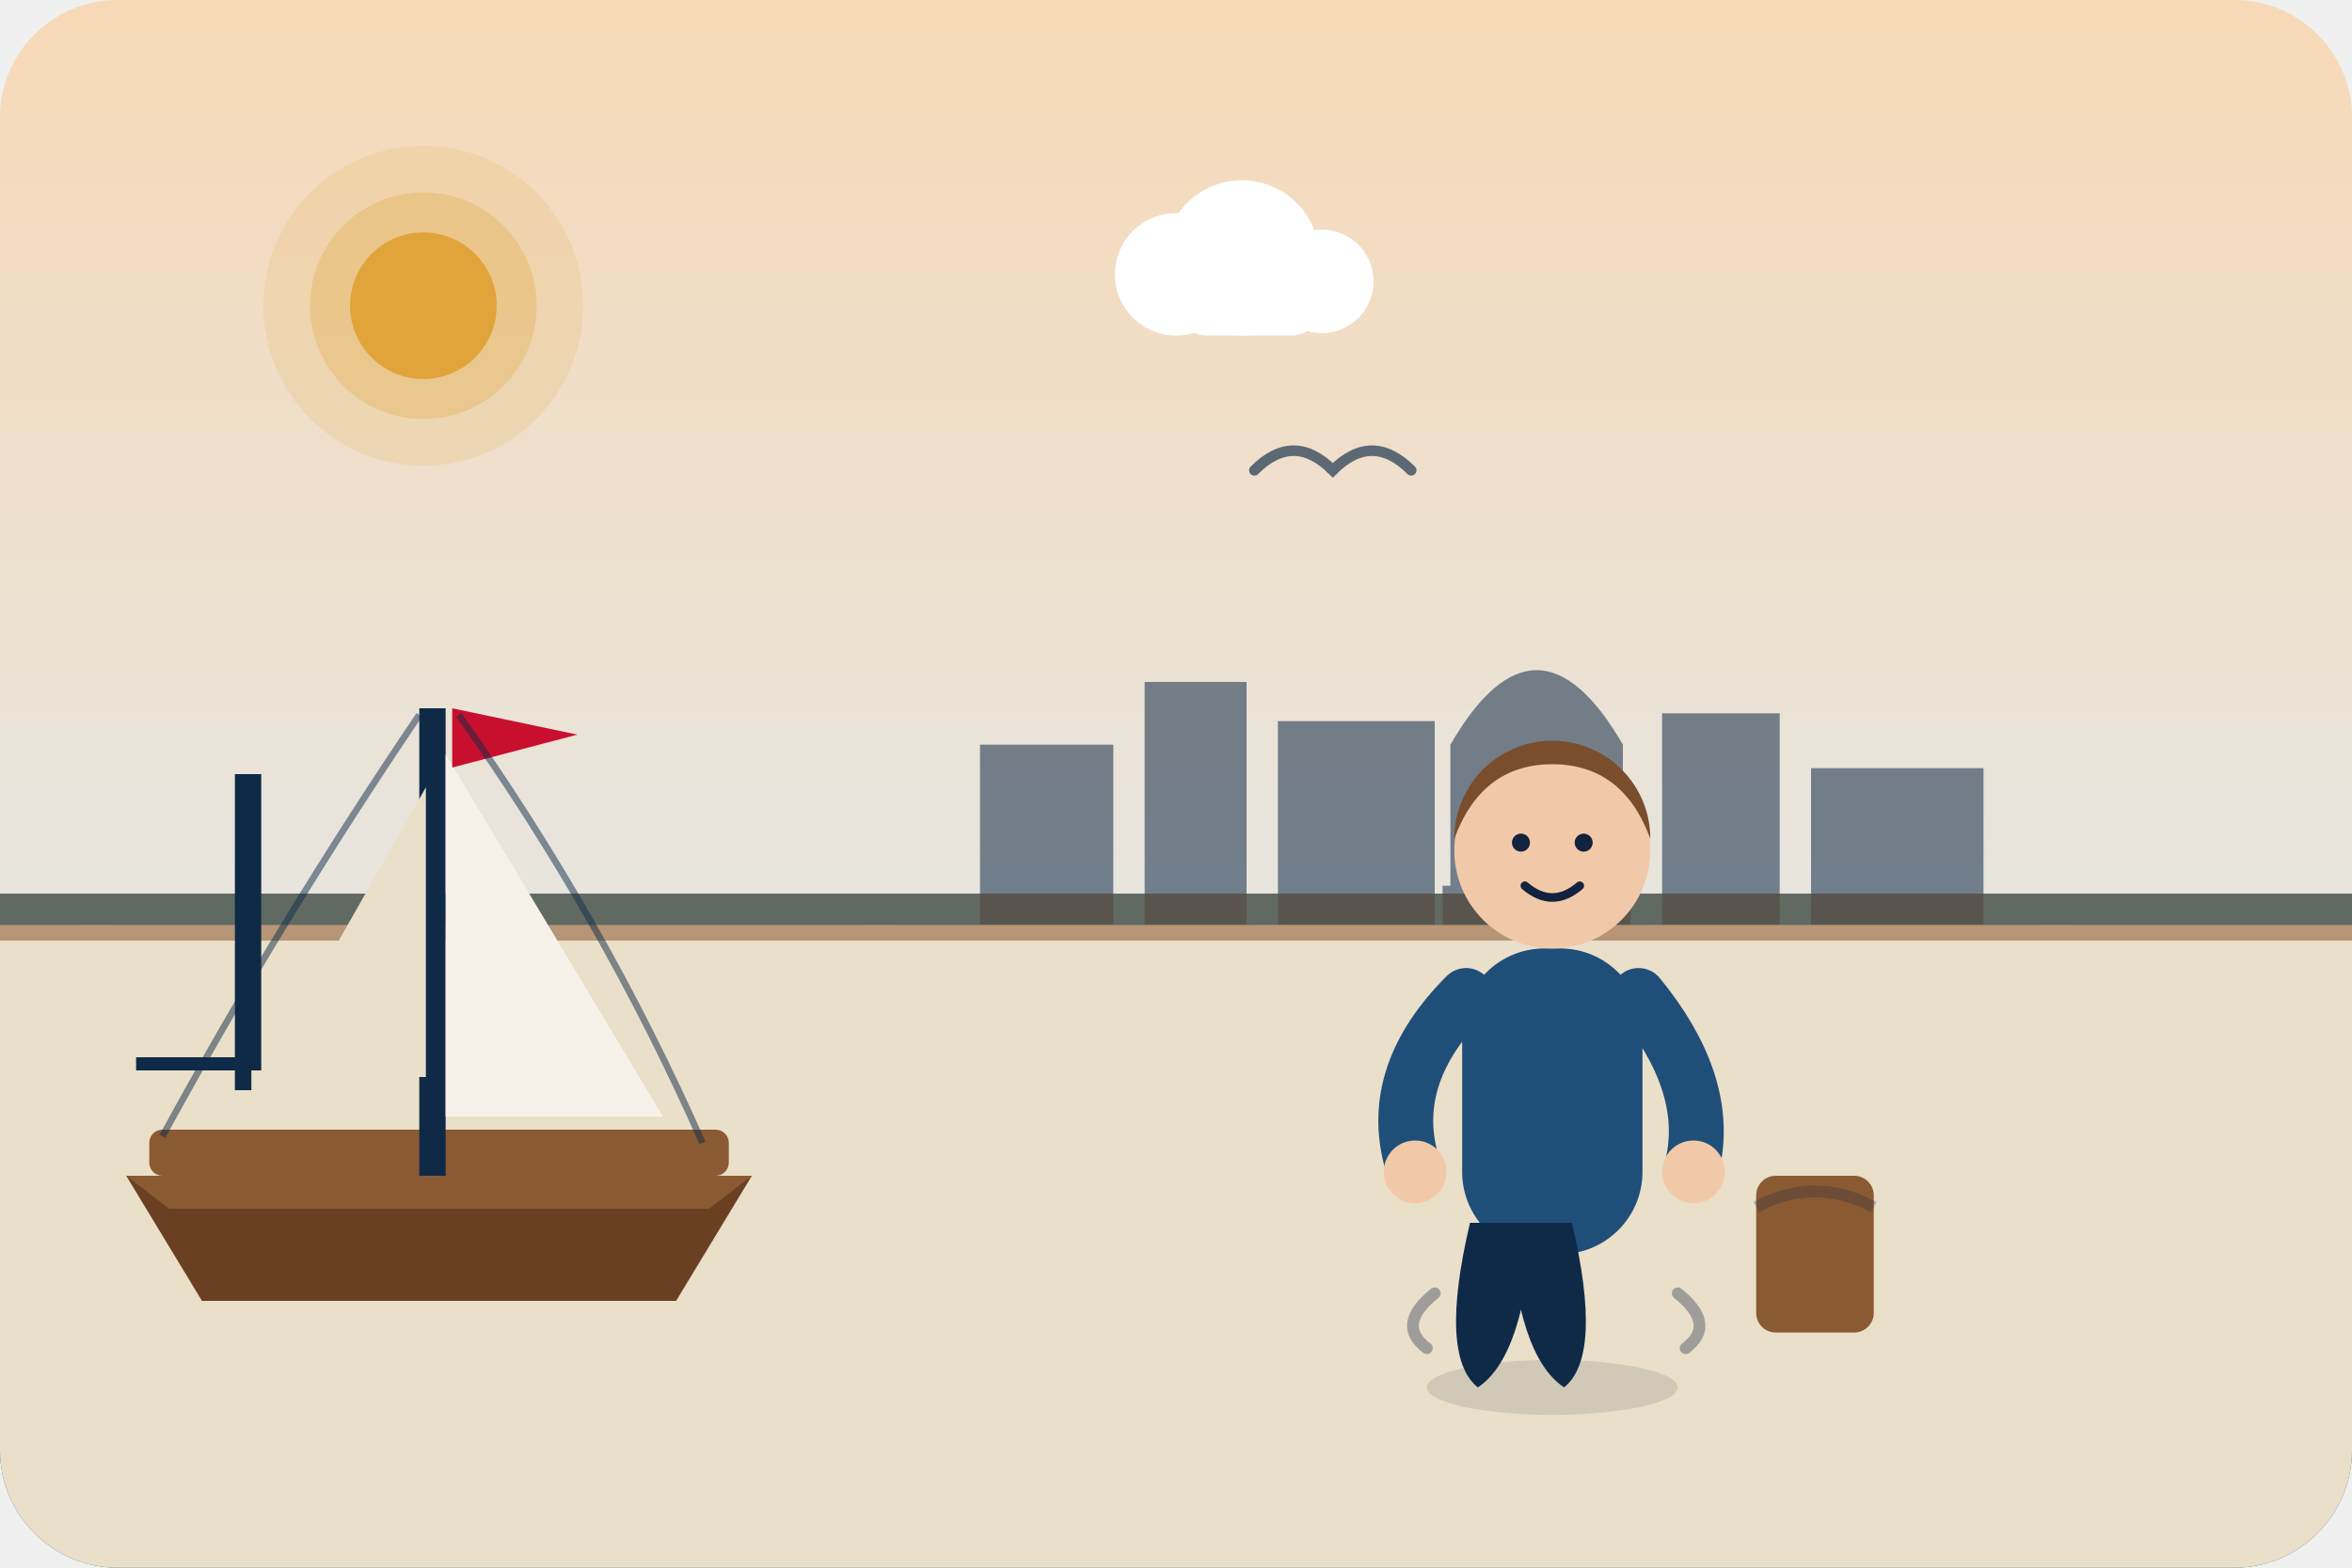
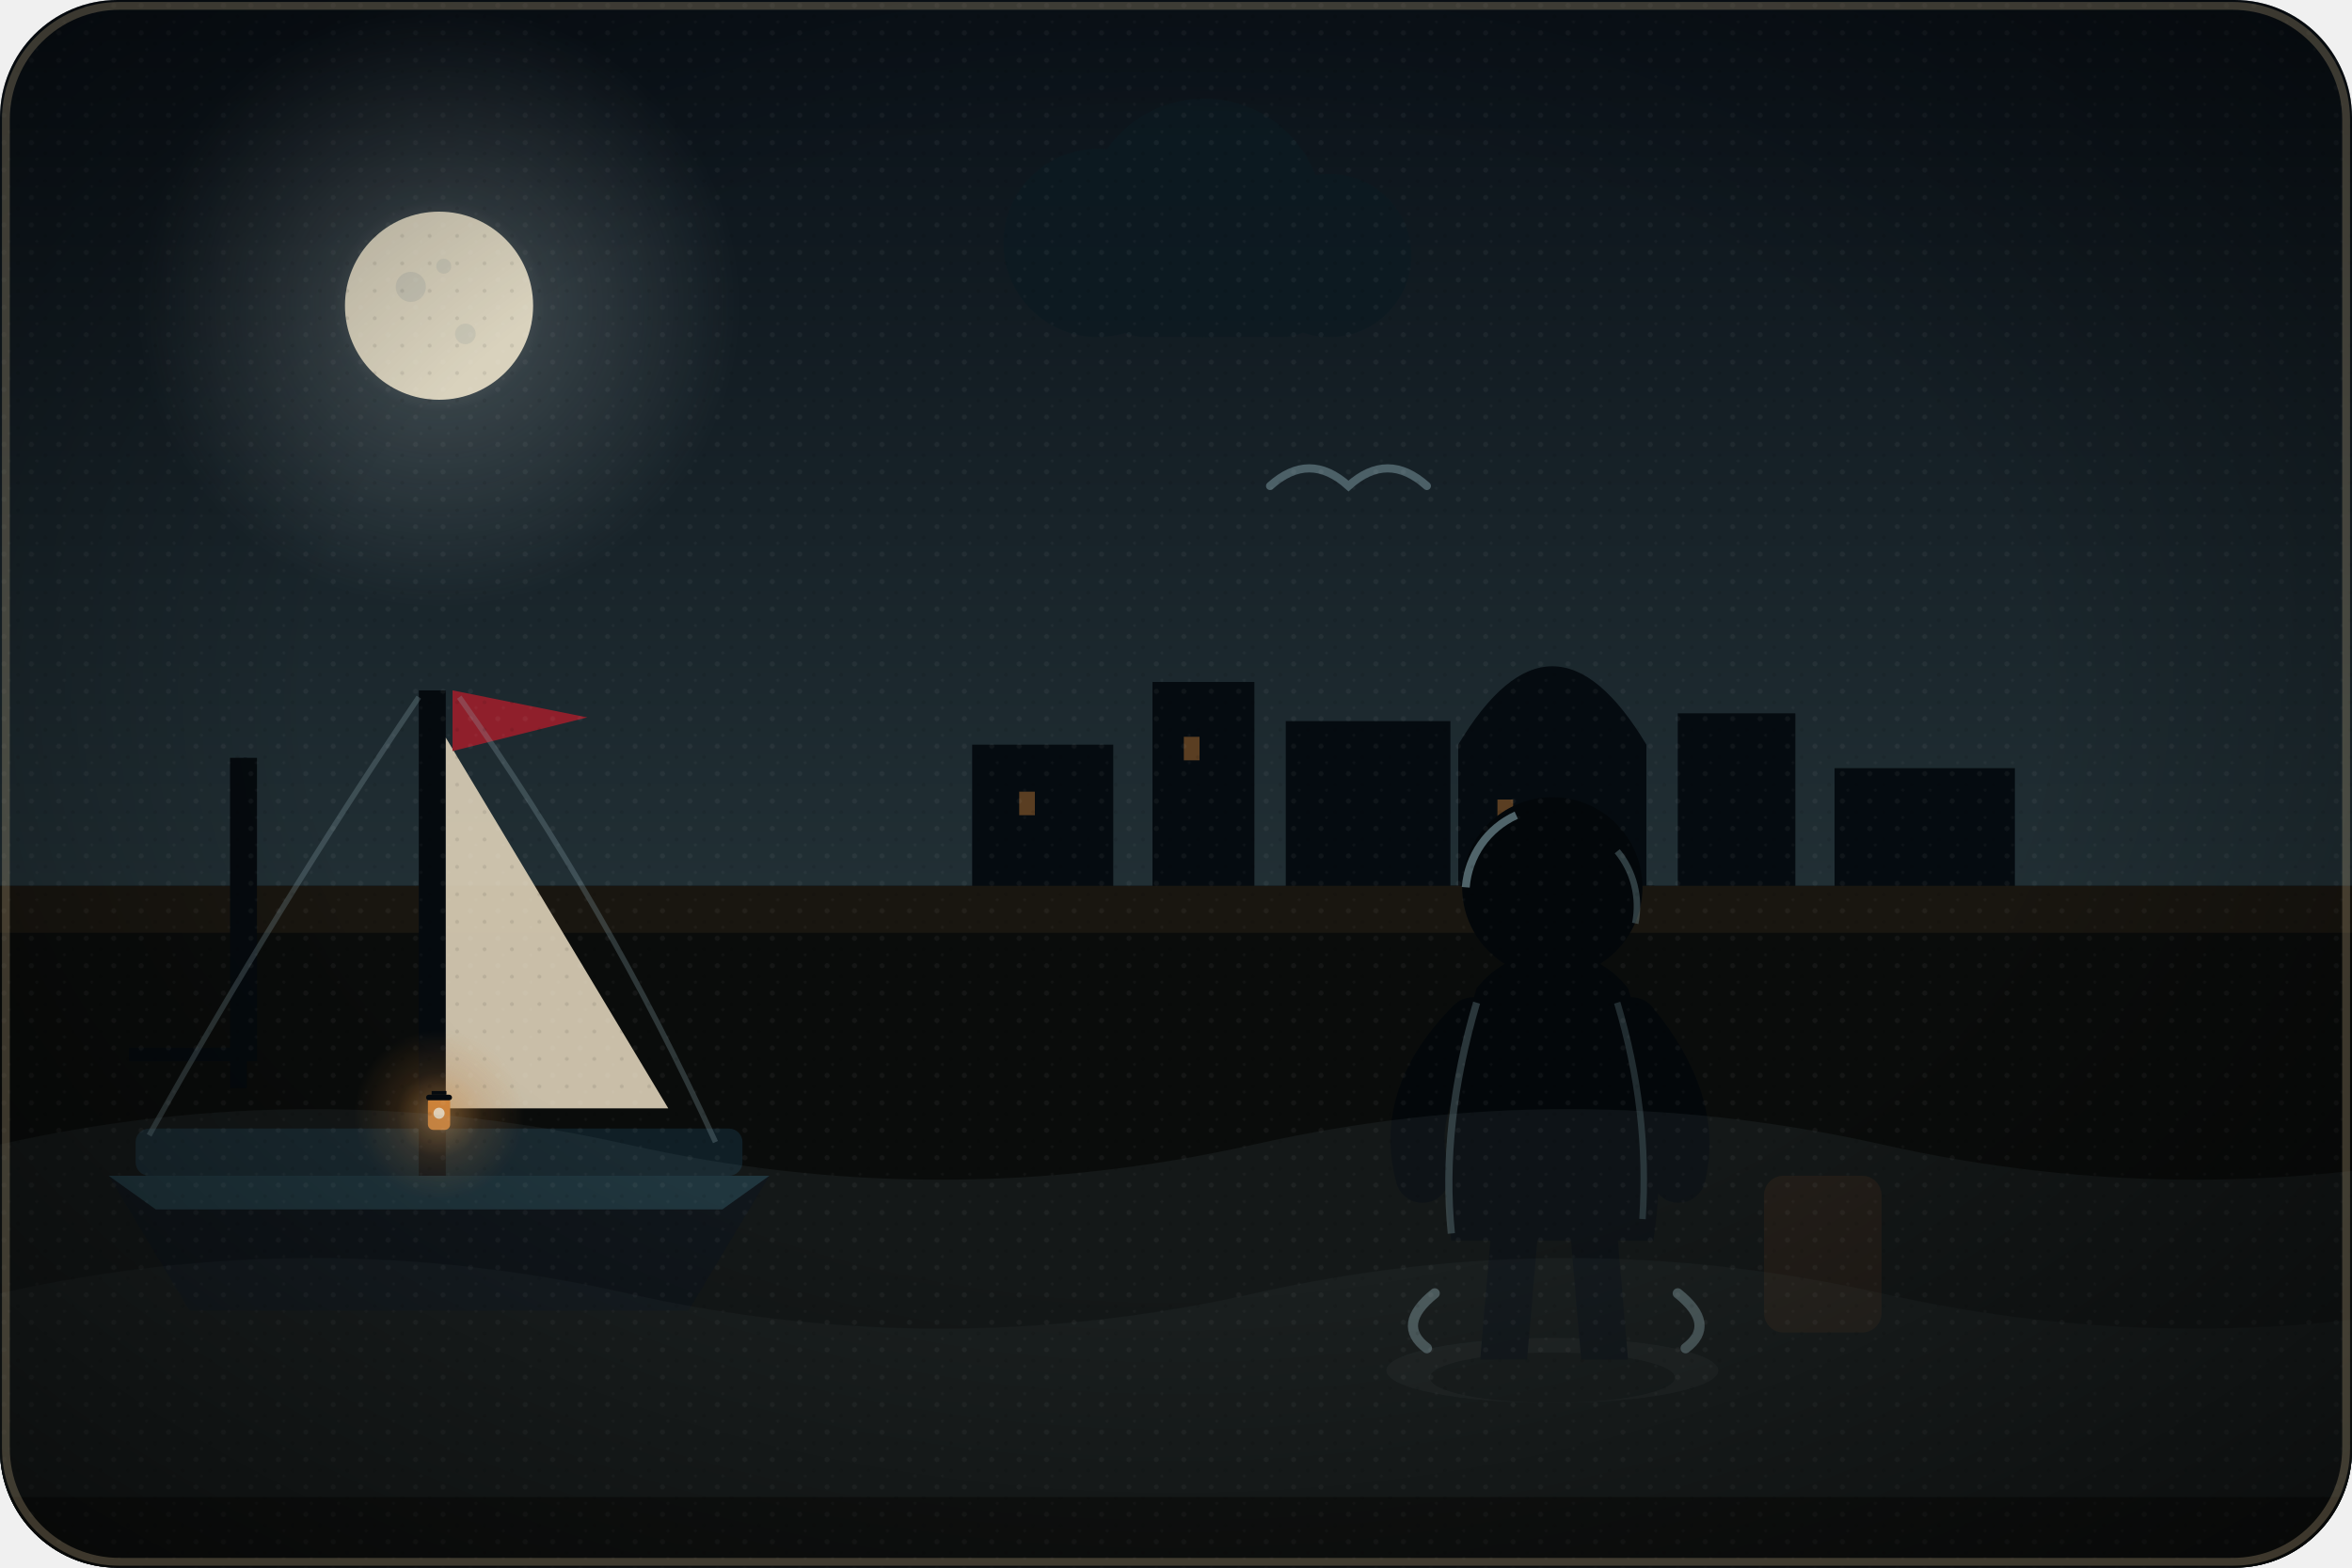
<svg xmlns="http://www.w3.org/2000/svg" viewBox="0 0 600 400" role="img" aria-labelledby="title">
  <defs>
    <linearGradient id="bg" x1="0" y1="0" x2="0" y2="1">
-       <stop offset="0" stop-color="#f7d9b7" />
-       <stop offset="1" stop-color="#dceefb" />
+       <stop offset="0" stop-color="#0a1118" />
+       <stop offset="1" stop-color="#33464a" />
    </linearGradient>
    <linearGradient id="sea" x1="0" y1="0" x2="0" y2="1">
-       <stop offset="0" stop-color="#2f7f9d" />
-       <stop offset="1" stop-color="#1d5c74" />
+       <stop offset="0" stop-color="#0c202b" />
+       <stop offset="1" stop-color="#030a0f" />
    </linearGradient>
+     <radialGradient id="moonGlow">
+       <stop offset="0" stop-color="#f2ead8" stop-opacity=".55" />
+       <stop offset=".35" stop-color="#c9d8d9" stop-opacity=".18" />
+       <stop offset="1" stop-color="#c9d8d9" stop-opacity="0" />
+     </radialGradient>
+     <radialGradient id="warm">
+       <stop offset="0" stop-color="#e0a45a" stop-opacity=".55" />
+       <stop offset=".5" stop-color="#d98a3d" stop-opacity=".16" />
+       <stop offset="1" stop-color="#d98a3d" stop-opacity="0" />
+     </radialGradient>
+     <radialGradient id="vig" cx=".5" cy=".45" r=".76">
+       <stop offset=".48" stop-color="#000" stop-opacity="0" />
+       <stop offset="1" stop-color="#000" stop-opacity=".62" />
+     </radialGradient>
+     <pattern id="grain" width="7" height="7" patternUnits="userSpaceOnUse">
+       <circle cx="1" cy="1.4" r=".65" fill="#ffffff" opacity=".055" />
+       <circle cx="4.6" cy="4.2" r=".5" fill="#000000" opacity=".1" />
+       <circle cx="2.4" cy="5.6" r=".4" fill="#ffffff" opacity=".04" />
+     </pattern>
    <clipPath id="round">
      <rect width="600" height="400" rx="30" />
    </clipPath>
  </defs>
  <g clip-path="url(#round)">
    <rect width="600" height="400" fill="url(#bg)" />
-     <g transform="translate(108 78) scale(0.85)">
-       <circle r="48" fill="#e0a43a" opacity=".16" />
-       <circle r="34" fill="#e0a43a" opacity=".3" />
-       <circle r="22" fill="#e0a43a" />
+     <circle cx="112" cy="78" r="76.8" fill="url(#moonGlow)" />
+     <circle cx="112" cy="78" r="24" fill="#d9d2bd" />
+     <circle cx="104.8" cy="73.2" r="3.84" fill="#a9ada5" opacity=".35" />
+     <circle cx="118.72" cy="85.2" r="2.64" fill="#a9ada5" opacity=".3" />
+     <circle cx="113.2" cy="67.92" r="1.92" fill="#a9ada5" opacity=".3" />
+     <g transform="translate(280 62) scale(0.8)" fill="#0b1a21" opacity="0.7">
+       <circle cx="0" cy="0" r="30" />
+       <circle cx="34" cy="-8" r="38" />
+       <circle cx="74" cy="4" r="26" />
+       <rect x="0" y="0" width="74" height="30" rx="15" />
    </g>
-     <g transform="translate(300 70) scale(0.6)" fill="#ffffff">
-       <circle cx="0" cy="0" r="26" />
-       <circle cx="28" cy="-7" r="33" />
-       <circle cx="62" cy="3" r="22" />
-       <rect x="0" y="0" width="62" height="26" rx="13" />
+     <rect x="0" y="226" width="600" height="174" fill="url(#sea)" />
+     <path d="M0 252 q70 -8 140 0 t140 0 t140 0 t180 0" fill="none" stroke="#8ba6ad" stroke-width="2" opacity=".12" />
+     <g fill="#050b10">
+       <rect x="248" y="190" width="36" height="46" />
+       <rect x="294" y="174" width="26" height="62" />
+       <rect x="328" y="184" width="42" height="52" />
+       <path d="M372 190 q24 -40 48 0 v46 h-48 Z" />
+       <rect x="370" y="226" width="52" height="12" />
+       <rect x="428" y="182" width="30" height="54" />
+       <rect x="468" y="196" width="46" height="40" />
    </g>
-     <rect x="0" y="228" width="600" height="172" fill="url(#sea)" />
-     <path d="M0 244 q25 -12 50 0 t50 0 t50 0 t50 0 t50 0 t50 0 t50 0 t50 0 t50 0 t50 0 t50 0 t50 0" fill="none" stroke="#ffffff" stroke-width="4" stroke-linecap="round" opacity="0.3" />
-     <g fill="#0e2a47" opacity=".55">
-       <rect x="250" y="190" width="34" height="46" />
-       <rect x="292" y="174" width="26" height="62" />
-       <rect x="326" y="184" width="40" height="52" />
-       <path d="M370 190 q22 -38 44 0 v46 h-44 Z" />
-       <rect x="368" y="226" width="48" height="12" />
-       <rect x="424" y="182" width="30" height="54" />
-       <rect x="462" y="196" width="44" height="40" />
+     <g fill="#d98a3d" opacity=".4">
+       <rect x="260" y="202" width="4" height="6" />
+       <rect x="302" y="188" width="4" height="6" />
+       <rect x="382" y="204" width="4" height="6" />
    </g>
-     <rect x="0" y="236" width="600" height="164" fill="#eadfc9" />
-     <rect x="0" y="228" width="600" height="12" fill="#8a5a33" opacity=".55" />
-     <g transform="translate(112 300) scale(0.84) rotate(0)">
-       <path d="M-95 0 L95 0 L72 38 L-72 38 Z" fill="#6b3f22" />
-       <path d="M-95 0 L95 0 L82 10 L-82 10 Z" fill="#8a5a33" />
-       <rect x="-88" y="-14" width="176" height="14" rx="4" fill="#8a5a33" />
-       <rect x="-6" y="-142" width="8" height="142" fill="#0e2a47" />
-       <rect x="-62" y="-122" width="5" height="96" fill="#0e2a47" />
-       <path d="M2 -128 L2 -18 L68 -18 Z" fill="#f7f2e9" />
-       <path d="M-4 -118 L-4 -30 L-54 -30 Z" fill="#eadfc9" />
-       <path d="M-56 -122 L-56 -34 L-92 -34" fill="none" stroke="#0e2a47" stroke-width="4" />
-       <path d="M4 -142 L42 -134 L4 -124 Z" fill="#c8102e" />
-       <path d="M6 -140 Q50 -78 80 -10" fill="none" stroke="#0e2a47" stroke-width="2" opacity=".5" />
-       <path d="M-6 -140 Q-48 -78 -84 -12" fill="none" stroke="#0e2a47" stroke-width="2" opacity=".5" />
+     <rect x="0" y="234" width="600" height="166" fill="#0a0c0b" />
+     <rect x="0" y="226" width="600" height="12" fill="#191610" />
+     <g transform="translate(112 300) scale(0.86) rotate(0)">
+       <path d="M-98 0 L98 0 L74 40 L-74 40 Z" fill="#050a0e" />
+       <path d="M-98 0 L98 0 L84 10 L-84 10 Z" fill="#172c34" />
+       <rect x="-90" y="-14" width="180" height="14" rx="4" fill="#101f26" />
+       <rect x="-6" y="-144" width="8" height="144" fill="#050a0e" />
+       <rect x="-62" y="-124" width="5" height="98" fill="#050a0e" />
+       <path d="M2 -130 L2 -20 L68 -20 Z" fill="#d9cdb5" opacity=".92" />
+       <path d="M-56 -124 L-56 -36 L-92 -36" fill="none" stroke="#050a0e" stroke-width="4" />
+       <path d="M4 -144 L44 -136 L4 -126 Z" fill="#8f1f2b" />
+       <path d="M6 -142 Q50 -80 82 -10" fill="none" stroke="#8ba6ad" stroke-width="1.6" opacity=".28" />
+       <path d="M-6 -142 Q-48 -80 -86 -12" fill="none" stroke="#8ba6ad" stroke-width="1.6" opacity=".28" />
+       <g transform="translate(0 -18) scale(0.55)">
+         <circle r="46" fill="url(#warm)" />
+         <path d="M-4 -12 h8" stroke="#050b10" stroke-width="2" />
+         <rect x="-6" y="-10" width="12" height="18" rx="3" fill="#d98a3d" />
+         <rect x="-7" y="-11" width="14" height="3" rx="1.5" fill="#050b10" />
+         <circle cx="0" cy="-1" r="3" fill="#f2ead8" opacity=".85" />
+       </g>
    </g>
-     <g transform="translate(396 346)">
-       <ellipse cx="0" cy="8" rx="32" ry="7" fill="#12233f" opacity=".12" />
-       <rect x="-23" y="-104" width="46" height="78" rx="21" fill="#1f4e79" />
-       <path d="M-21 -34 q-8 34 2 42 q12 -8 14 -42" fill="#0e2a47" />
-       <path d="M5 -34 q8 34 -2 42 q-12 -8 -14 -42" fill="#0e2a47" />
-       <path d="M-22 -92 q-20 20 -14 42" fill="none" stroke="#1f4e79" stroke-width="14" stroke-linecap="round" />
-       <circle cx="-35" cy="-47" r="8" fill="#f2c9a8" />
-       <path d="M22 -92 q18 22 14 42" fill="none" stroke="#1f4e79" stroke-width="14" stroke-linecap="round" />
-       <circle cx="36" cy="-47" r="8" fill="#f2c9a8" />
-       <circle cx="0" cy="-129" r="25" fill="#f2c9a8" />
-       <path d="M-25 -132 a25 25 0 0 1 50 0 q-7 -19 -25 -19 q-18 0 -25 19" fill="#7a4d2d" />
-       <circle cx="-8" cy="-131" r="2.3" fill="#12233f" />
-       <circle cx="8" cy="-131" r="2.3" fill="#12233f" />
-       <path d="M-7 -120 q7 6 14 0" fill="none" stroke="#12233f" stroke-width="2.2" stroke-linecap="round" />
+     <g transform="translate(396 346) scale(0.92 0.92)">
+       <ellipse cx="0" cy="4" rx="46" ry="9" fill="#8ba6ad" opacity=".055" />
+       <ellipse cx="0" cy="6" rx="34" ry="7" fill="#000" opacity=".4" />
+       <path d="M-21 -102 q-12 40 -7 70 h56 q5 -30 -7 -70 q-8 -10 -21 -10 q-13 0 -21 10 Z" fill="#03070a" />
+       <path d="M-17 -34 l-3 35 h13 l3 -35 Z" fill="#03070a" />
+       <path d="M5 -34 l3 35 h13 l-3 -35 Z" fill="#03070a" />
+       <path d="M-22 -92 q-20 20 -14 42" fill="none" stroke="#03070a" stroke-width="15" stroke-linecap="round" />
+       <path d="M22 -92 q18 22 13 42" fill="none" stroke="#03070a" stroke-width="15" stroke-linecap="round" />
+       <circle cx="0" cy="-130" r="25" fill="#03070a" />
+       <path d="M-24 -130 A24 24 0 0 1 -10 -150" fill="none" stroke="#8fb0b8" stroke-width="2.2" opacity=".55" />
+       <path d="M18 -140 A24 24 0 0 1 23 -120" fill="none" stroke="#8fb0b8" stroke-width="1.8" opacity=".32" />
+       <path d="M-21 -98 q-10 34 -7 64" fill="none" stroke="#8fb0b8" stroke-width="2" opacity=".28" />
+       <path d="M18 -98 q9 30 7 60" fill="none" stroke="#8fb0b8" stroke-width="1.8" opacity=".22" />
    </g>
-     <path d="M366 330 q-10 8 -2 14 M428 330 q10 8 2 14" fill="none" stroke="#12233f" stroke-width="3" stroke-linecap="round" opacity=".35" />
-     <rect x="448" y="300" width="30" height="40" rx="5" fill="#8a5a33" />
-     <path d="M448 308 q15 -8 30 0" fill="none" stroke="#12233f" stroke-width="3" opacity=".25" />
-     <path d="M320 120 q10 -10 20 0 q10 -10 20 0" fill="none" stroke="#0e2a47" stroke-width="2.7" stroke-linecap="round" opacity=".65" />
+     <path d="M366 330 q-10 8 -2 14 M428 330 q10 8 2 14" fill="none" stroke="#8ba6ad" stroke-width="2.6" stroke-linecap="round" opacity=".45" />
+     <rect x="450" y="300" width="30" height="40" rx="5" fill="#1a120c" />
+     <path d="M324 124 q10 -9 20 0 q10 -9 20 0" fill="none" stroke="#78939b" stroke-width="2.08" stroke-linecap="round" opacity=".55" />
+     <path d="M0 292 q80 -18 160 0 t160 0 t160 0 t160 0 v90 H0 Z" fill="#8ba6ad" opacity="0.08" />
+     <path d="M0 330 q80 -18 160 0 t160 0 t160 0 t160 0 v70 H0 Z" fill="#8ba6ad" opacity="0.05" />
+     <rect width="600" height="400" fill="url(#grain)" opacity=".8" />
+     <rect width="600" height="400" fill="url(#vig)" />
+     <rect x="1.5" y="1.5" width="597" height="397" rx="29" fill="none" stroke="#c4b08a" stroke-opacity=".28" stroke-width="2" />
  </g>
</svg>
